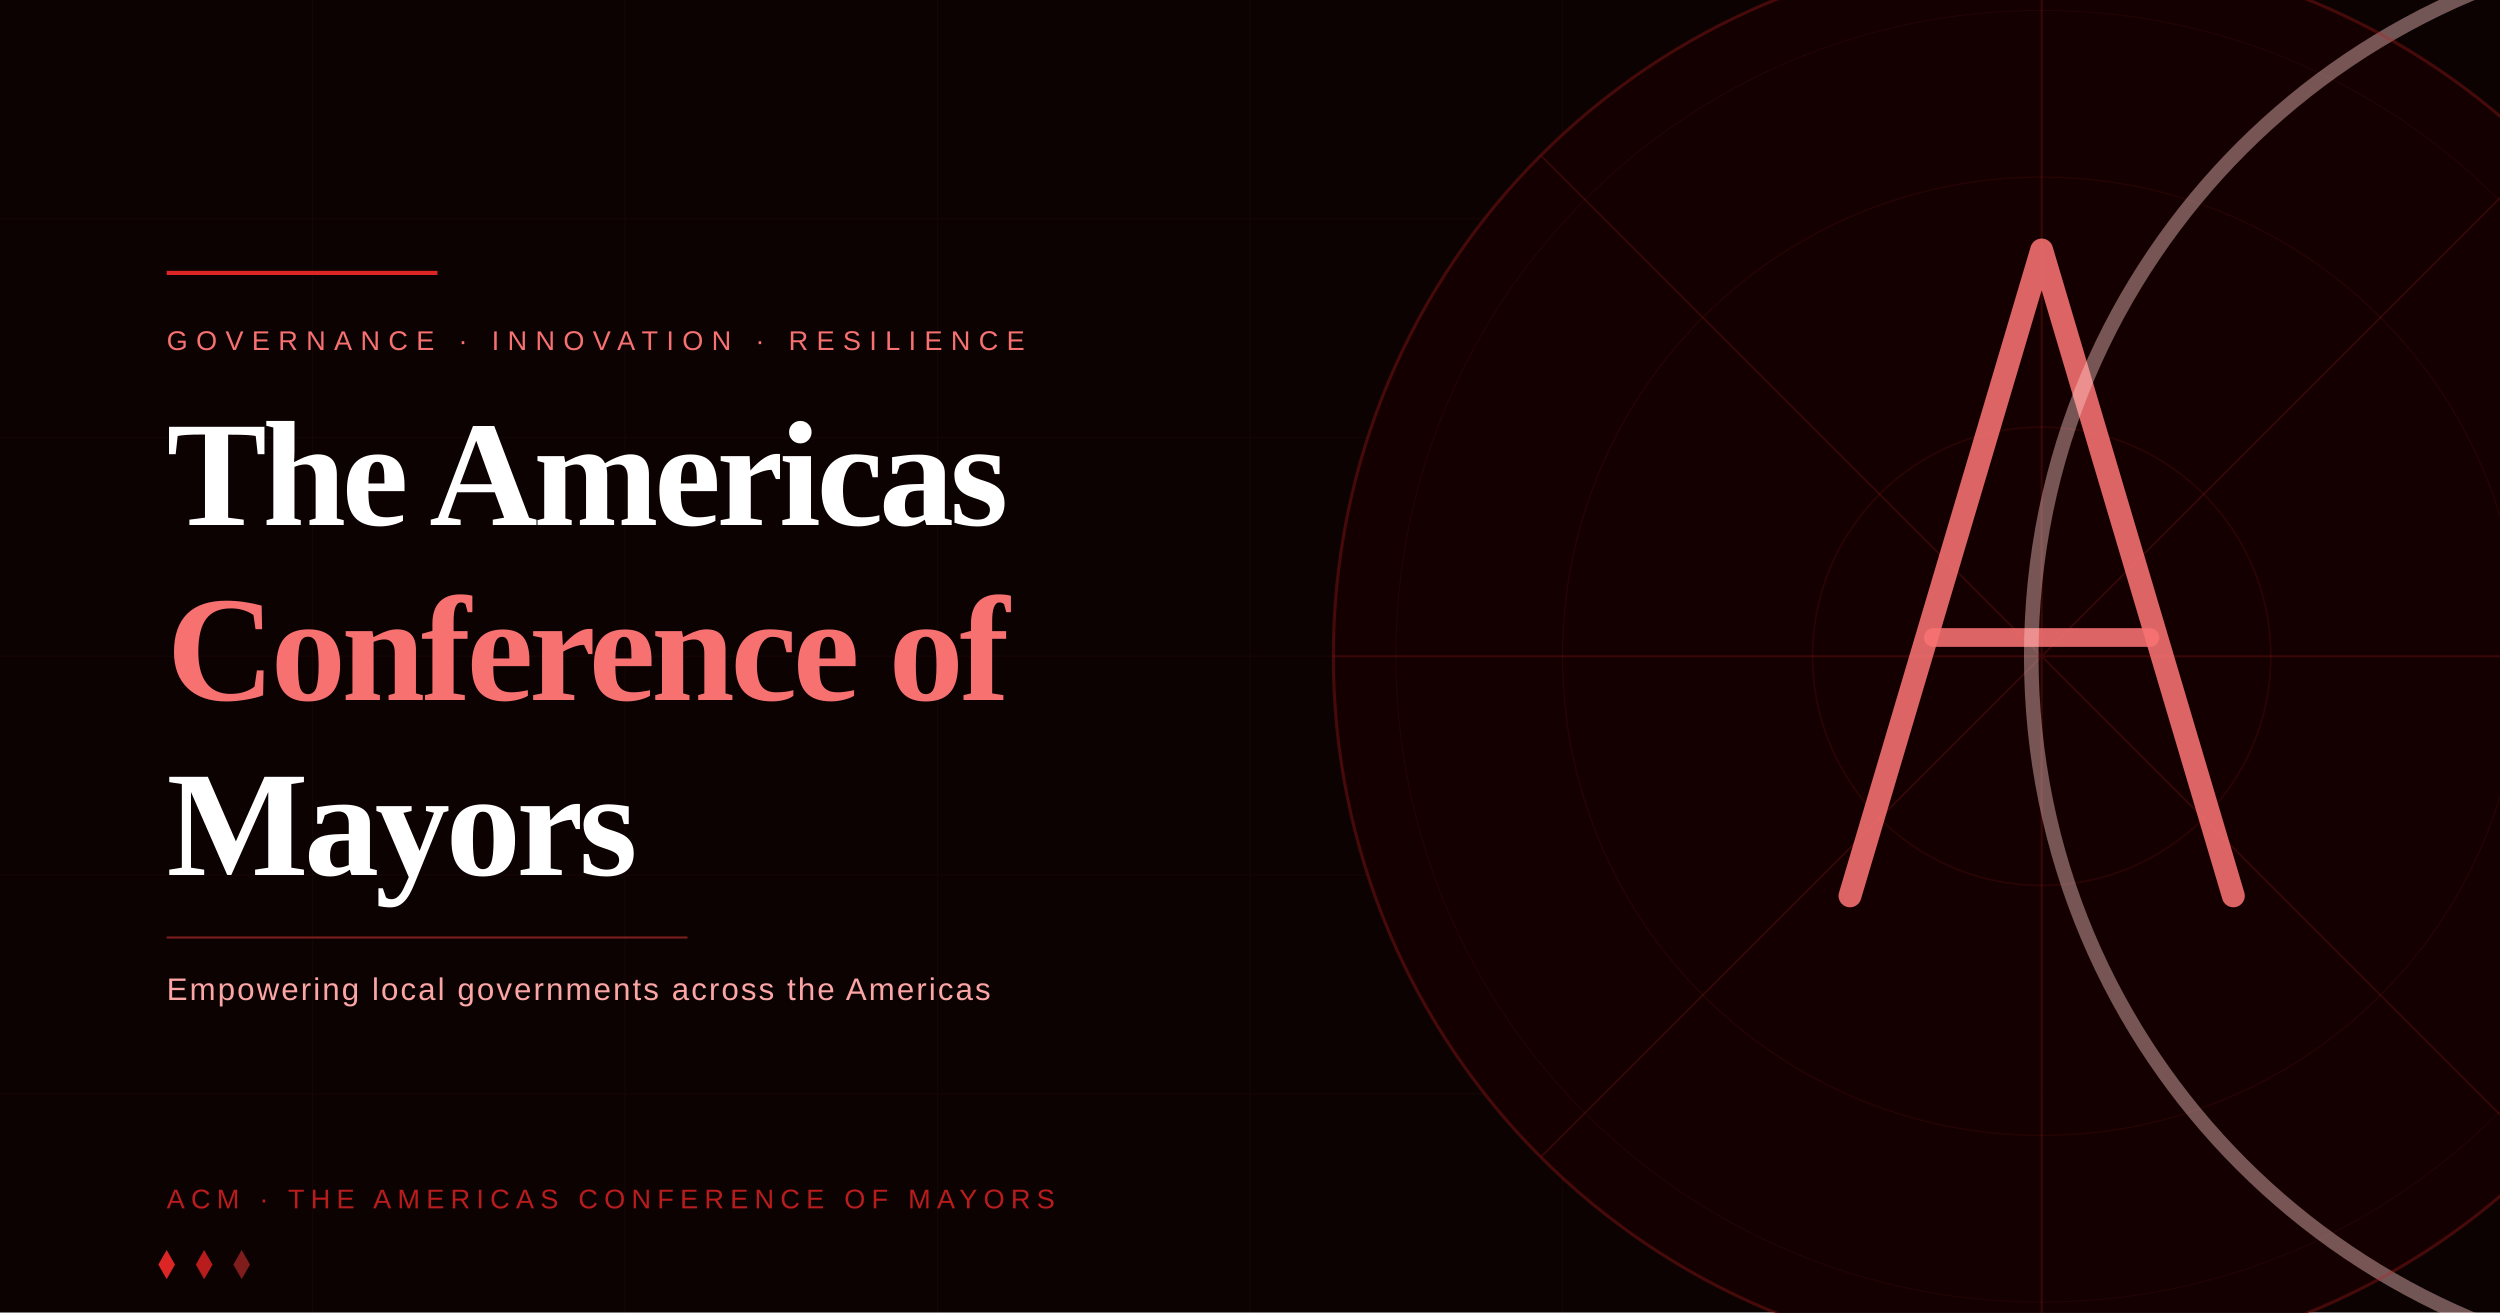
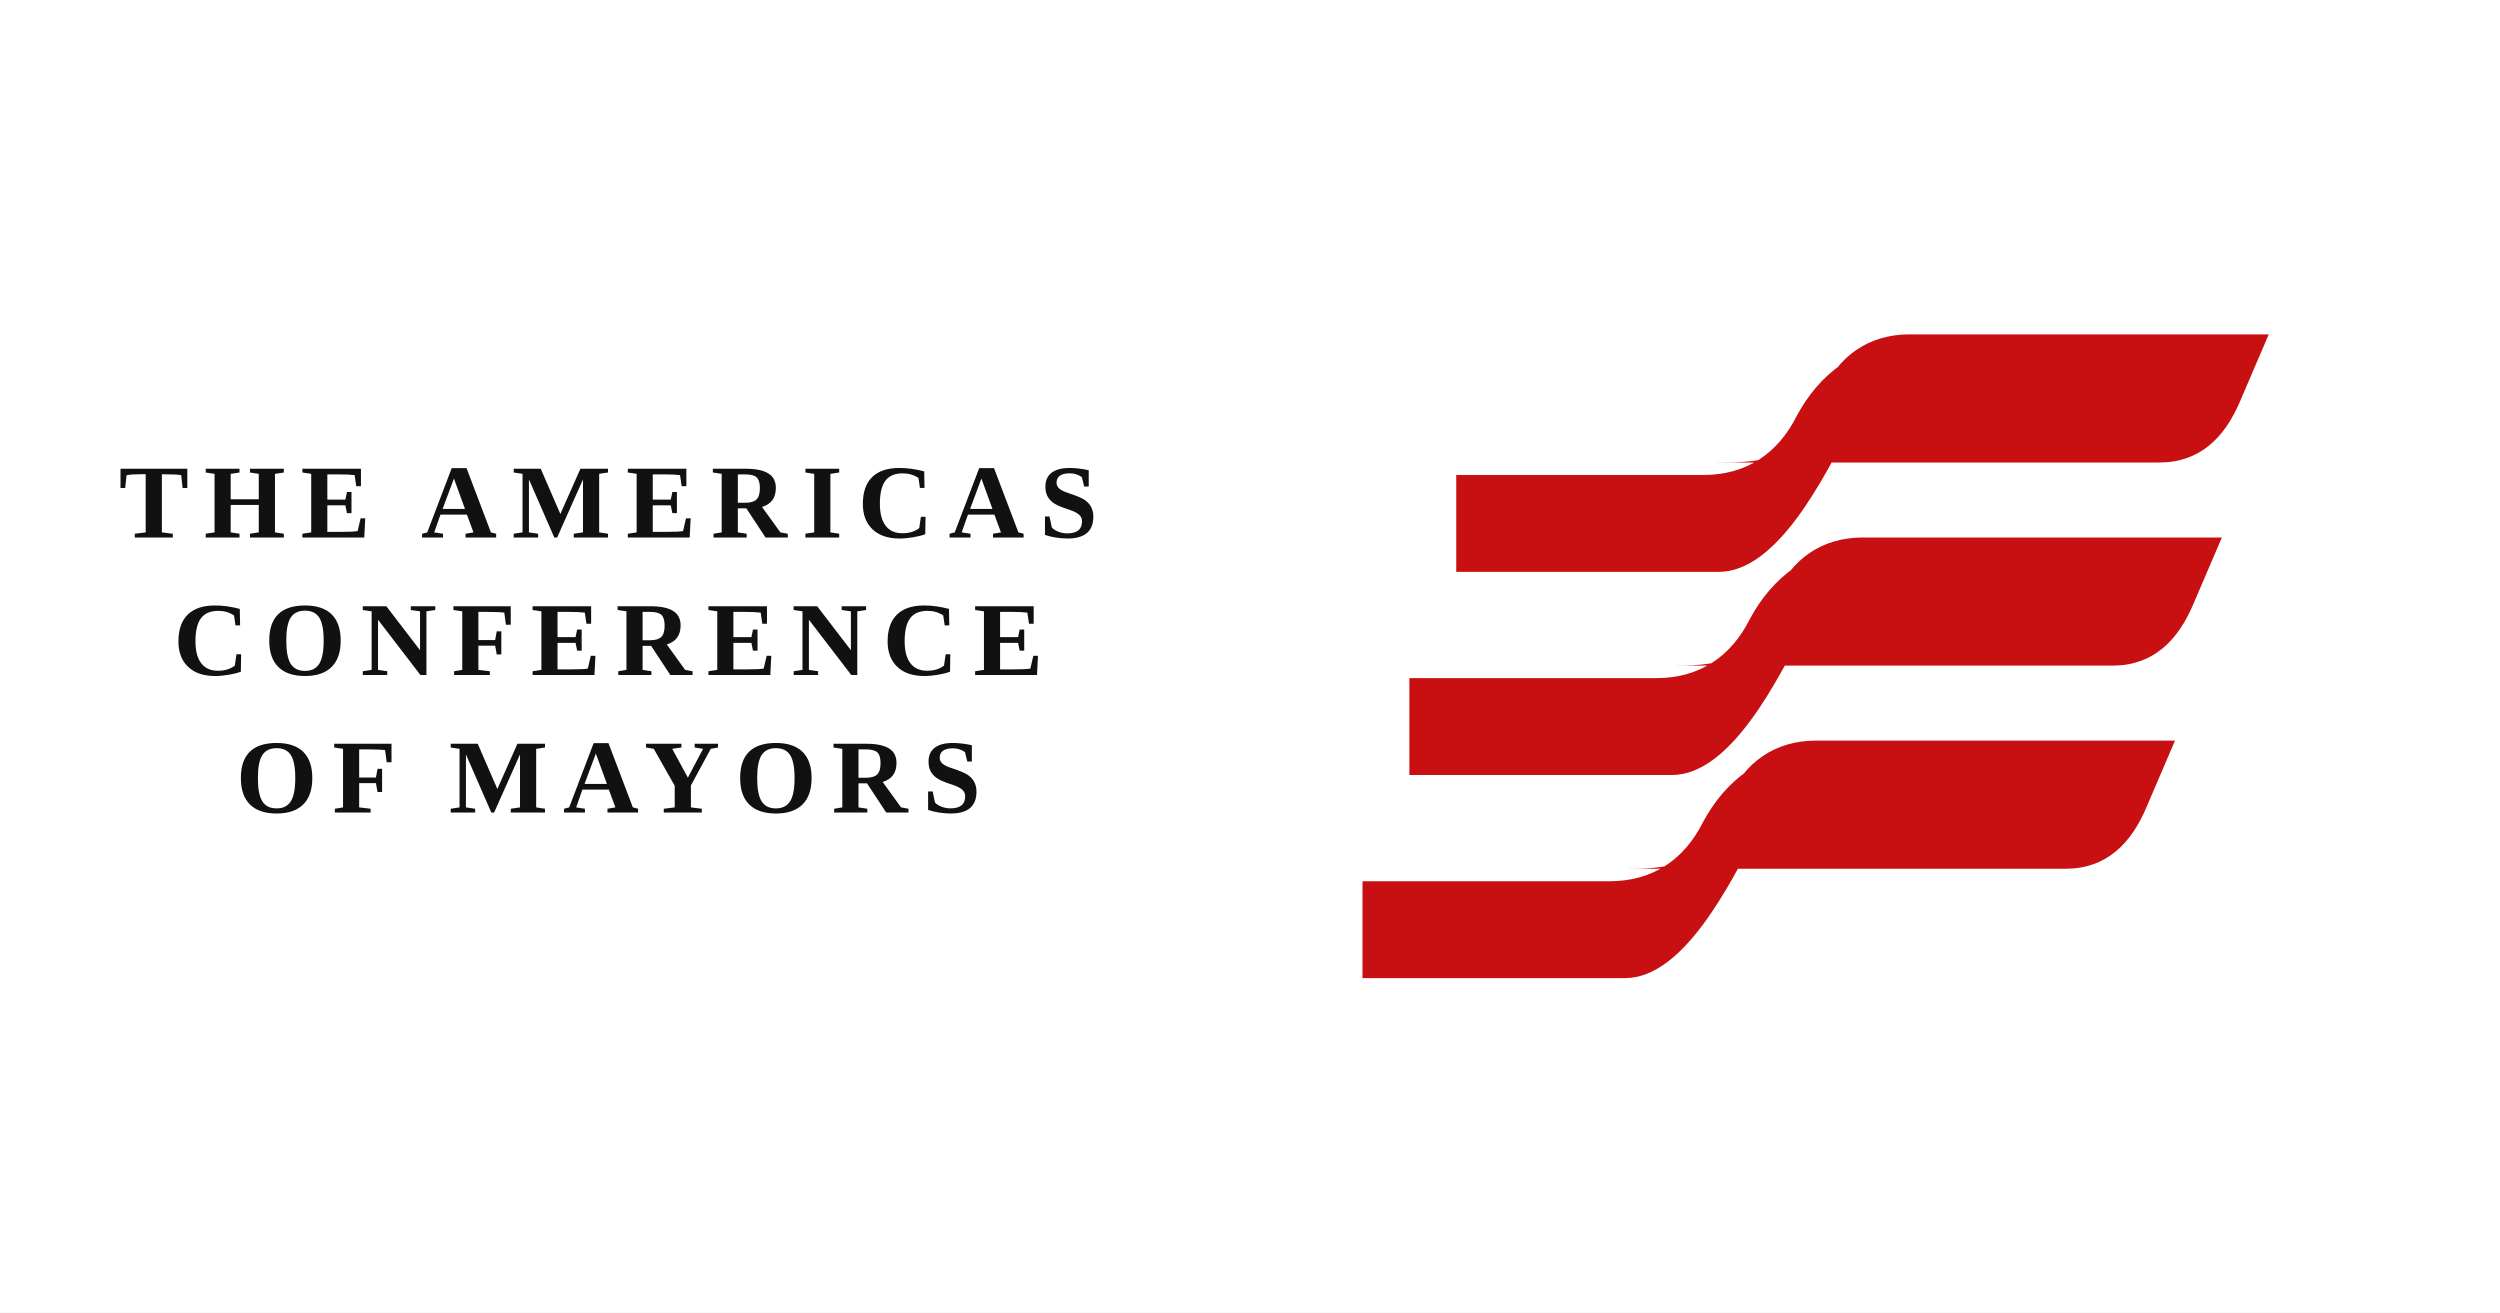
- <svg xmlns="http://www.w3.org/2000/svg" width="1200" height="630" viewBox="0 0 1200 630">
-   <path fill="#0c0202" d="M0 0h1200v630H0z" />
-   <path fill="none" stroke="#ef4444" stroke-width=".5" d="M150 0v630M300 0v630M450 0v630M600 0v630M750 0v630M900 0v630M1050 0v630M0 105h1200M0 210h1200M0 315h1200M0 420h1200M0 525h1200" opacity=".05" />
-   <circle cx="980" cy="315" r="340" fill="#150000" opacity=".9" />
-   <g fill="none" stroke="#dc2626" opacity=".18">
-     <path stroke-width="1" d="M980-25v680M640 315h680" />
-     <path stroke-width=".8" d="m740 75 480 480m0-480L740 555" />
+ <svg xmlns="http://www.w3.org/2000/svg" width="1200" height="630" aria-label="The Americas Conference of Mayors" viewBox="0 0 1200 630">
+   <path fill="#fff" d="M0 0h1200v630H0z" />
+   <g fill="#111" font-family="Didot, Bodoni 72, Bodoni MT, Times New Roman, serif" font-size="42" font-weight="600" letter-spacing="6" text-anchor="middle">
+     <text x="310" y="340" transform="matrix(1.2 0 0 1.2 -80 -150)">THE AMERICAS</text>
+     <text x="310" y="395" transform="matrix(1.2 0 0 1.2 -80 -150)">CONFERENCE</text>
+     <text x="310" y="450" transform="matrix(1.2 0 0 1.2 -80 -150)">OF MAYORS</text>
  </g>
-   <g fill="none" opacity=".14">
-     <circle cx="980" cy="315" r="110" stroke="#b91c1c" stroke-width=".8" />
-     <circle cx="980" cy="315" r="230" stroke="#991b1b" stroke-width=".6" />
-     <circle cx="980" cy="315" r="310" stroke="#7f1d1d" stroke-width=".5" />
+   <g fill="#c81012">
+     <path d="M699 222h337.5c19.5 0 31.5-12 39-30l13.5-31.5H916.5c-19.5 0-34.5 10.5-42 28.5-10.5 33-28.5 33-51 33Zm0 52.5h126c28.5 0 51-46.5 63-69 10.5-18 22.5-27 40.5-27h135l6-13.5h-153c-25.5 0-43.5 15-54 34.5-9 18-24 28.5-45 28.5H699Z" />
+     <path d="M676.5 319.5H1014c19.5 0 31.5-12 39-30l13.5-31.5H894c-19.5 0-34.5 10.5-42 28.5-10.5 33-28.5 33-51 33Zm0 52.5h126c28.5 0 51-46.5 63-69 10.5-18 22.5-27 40.5-27h135l6-13.5H894c-25.5 0-43.5 15-54 34.5-9 18-24 28.5-45 28.5H676.5Z" />
+     <path d="M654 417h337.5c19.5 0 31.5-12 39-30l13.5-31.5H871.5c-19.5 0-34.5 10.5-42 28.5-10.5 33-28.5 33-51 33Zm0 52.5h126c28.5 0 51-46.5 63-69 10.5-18 22.5-27 40.5-27h135l6-13.5h-153c-25.5 0-43.5 15-54 34.5-9 18-24 28.5-45 28.5H654Z" />
  </g>
-   <path stroke="#f87171" stroke-linecap="round" stroke-width="11" d="m980 120-92 310m92-310 92 310" opacity=".88" />
-   <path stroke="#f87171" stroke-linecap="round" stroke-width="9" d="M928 306h104" opacity=".88" />
-   <path fill="none" stroke="#fecaca" stroke-linecap="round" stroke-width="7" d="M1320-30a340 340 0 1 0 0 690" opacity=".42" />
-   <circle cx="980" cy="315" r="340" fill="none" stroke="#b91c1c" stroke-width="1.5" opacity=".32" />
-   <path fill="#dc2626" d="M80 130h130v2H80z" />
-   <text x="80" y="168" fill="#f87171" font-family="'Helvetica Neue', Arial, sans-serif" font-size="13" letter-spacing="4">GOVERNANCE · INNOVATION ·
-         RESILIENCE</text>
-   <text x="80" y="252" fill="#fff" font-family="Georgia, 'Times New Roman', serif" font-size="72" font-weight="700" letter-spacing="-2">The Americas</text>
-   <text x="80" y="336" fill="#f87171" font-family="Georgia, 'Times New Roman', serif" font-size="72" font-weight="700" letter-spacing="-2">Conference
-         of</text>
-   <text x="80" y="420" fill="#fff" font-family="Georgia, 'Times New Roman', serif" font-size="72" font-weight="700" letter-spacing="-2">Mayors</text>
-   <path stroke="#7f1d1d" stroke-width="1" d="M80 450h250" />
-   <text x="80" y="480" fill="#fca5a5" font-family="'Helvetica Neue', Arial, sans-serif" font-size="15" letter-spacing="1">Empowering local governments
-         across the Americas</text>
-   <text x="80" y="580" fill="#b91c1c" font-family="'Helvetica Neue', Arial, sans-serif" font-size="13" letter-spacing="3">ACM · THE AMERICAS CONFERENCE OF MAYORS</text>
-   <path fill="#dc2626" d="m80 600 4 7-4 7-4-7Z" />
-   <path fill="#b91c1c" d="m98 600 4 7-4 7-4-7Z" />
-   <path fill="#7f1d1d" d="m116 600 4 7-4 7-4-7Z" />
</svg>
